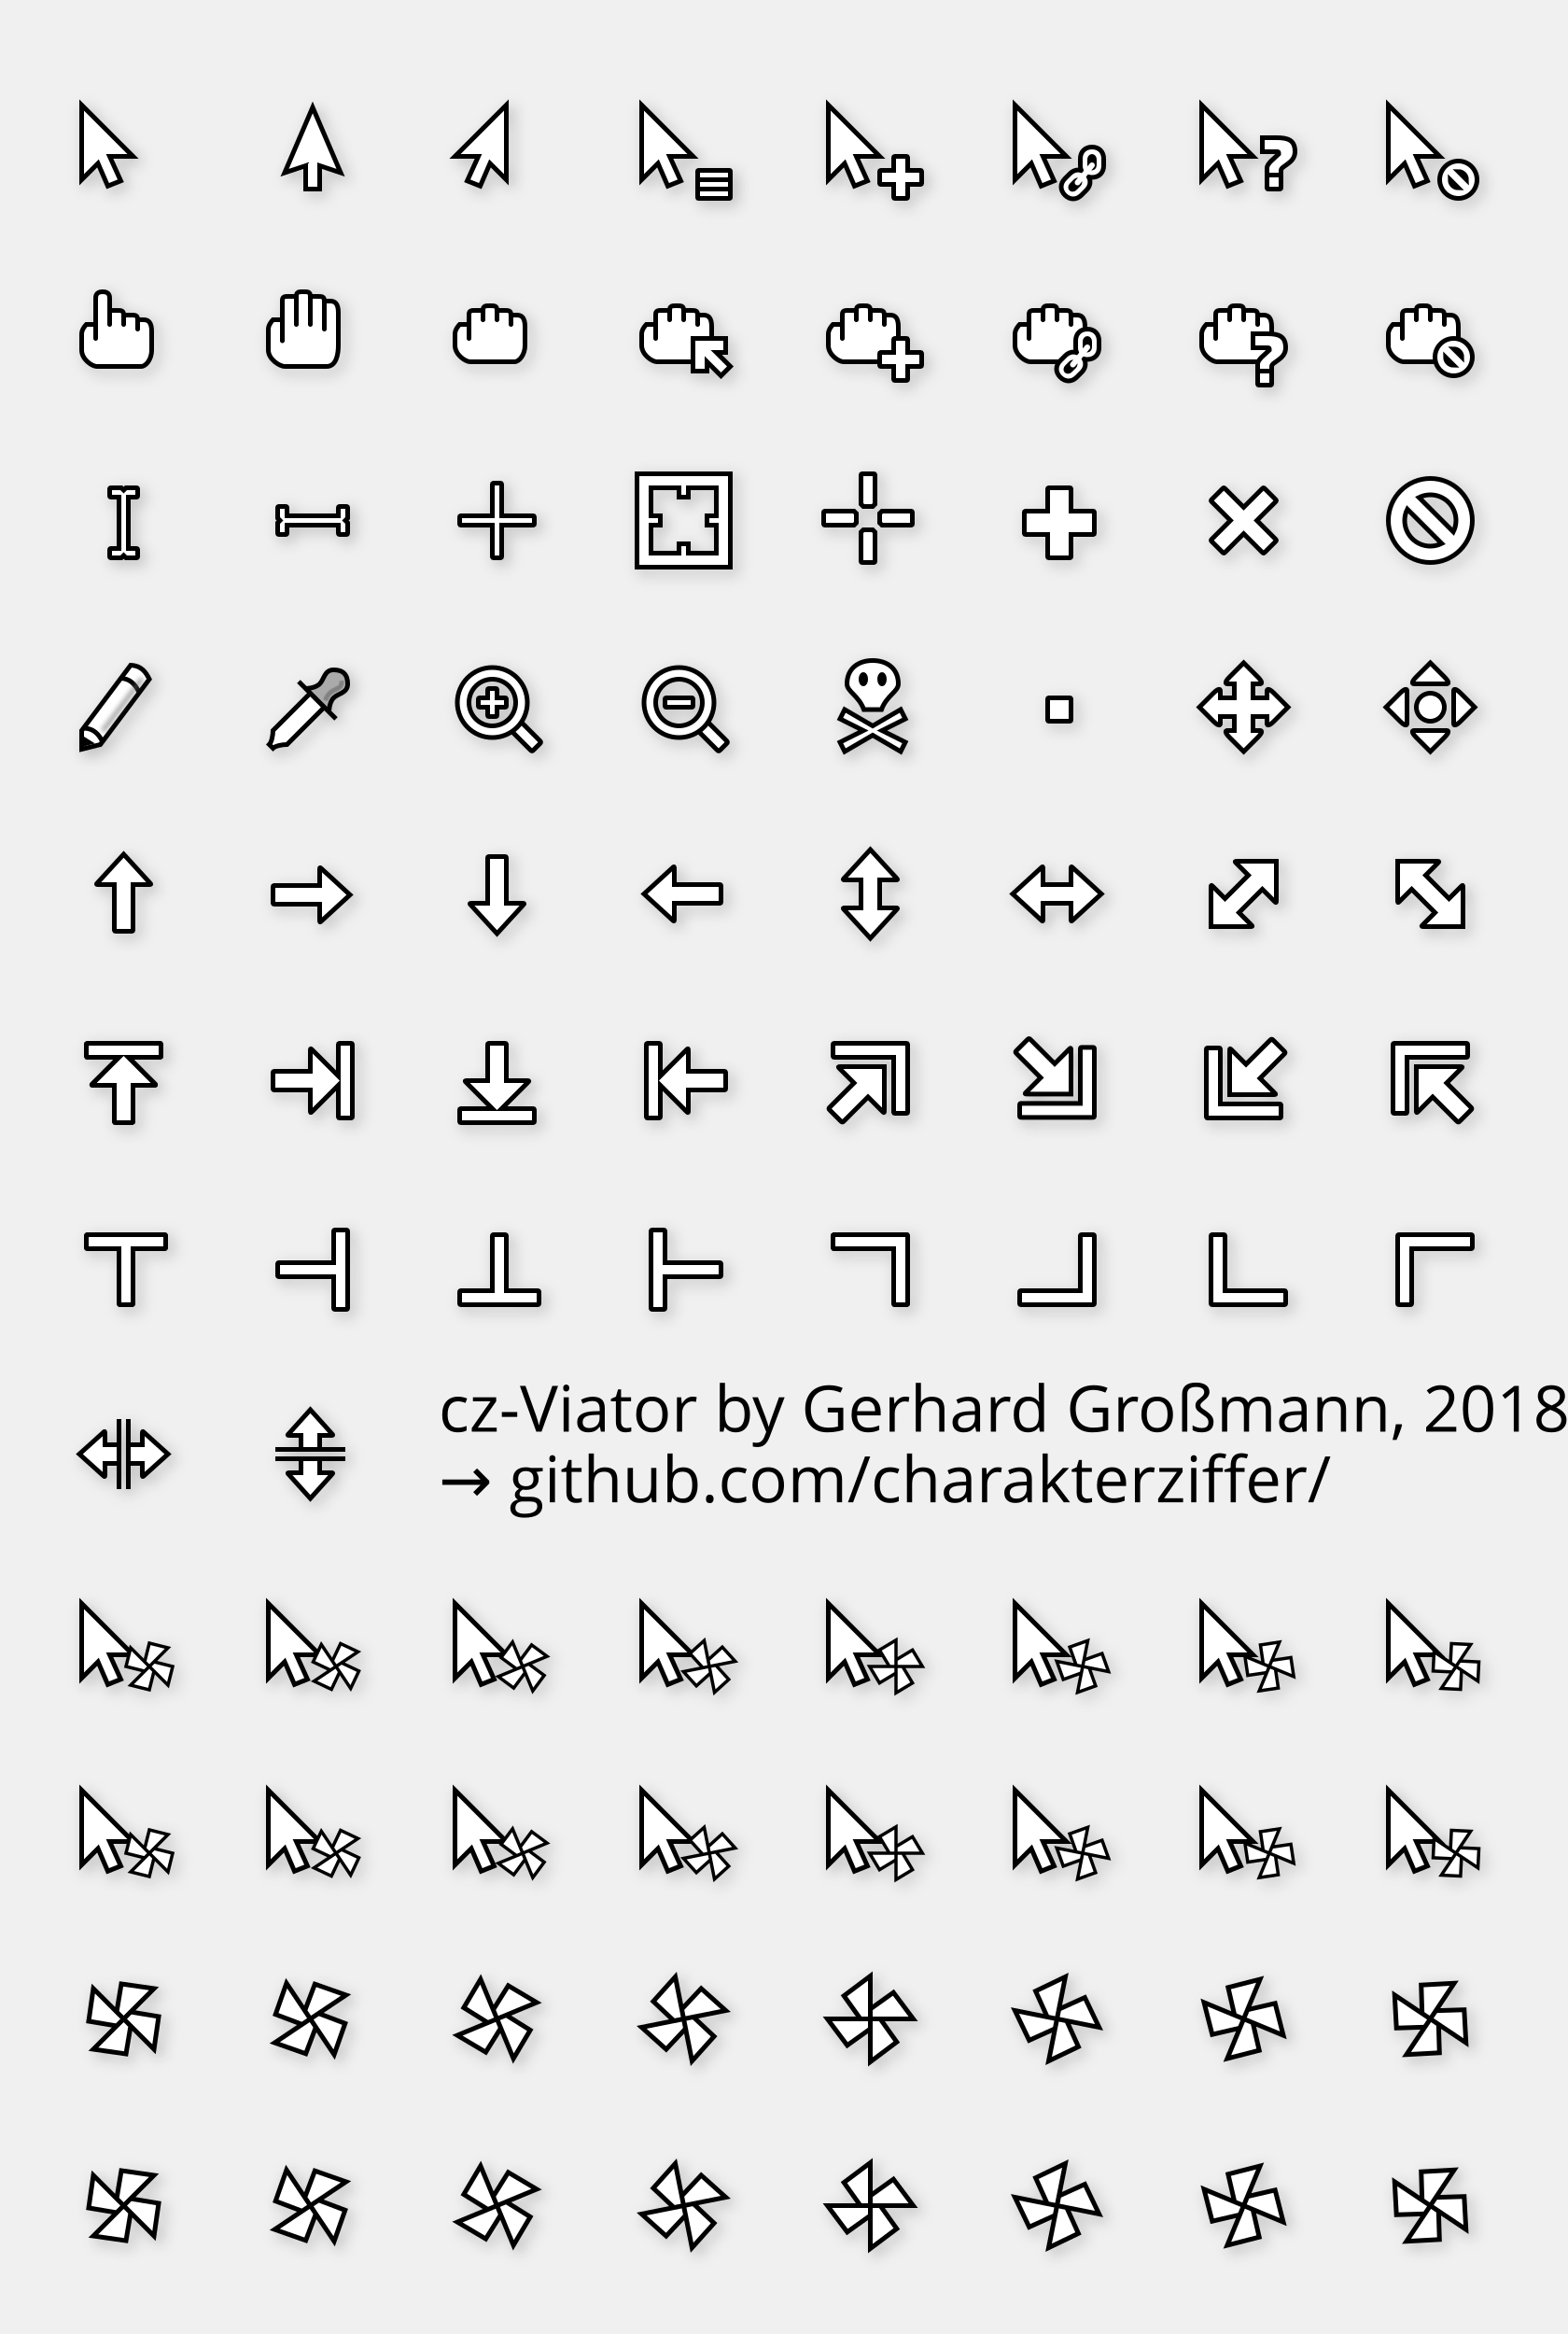
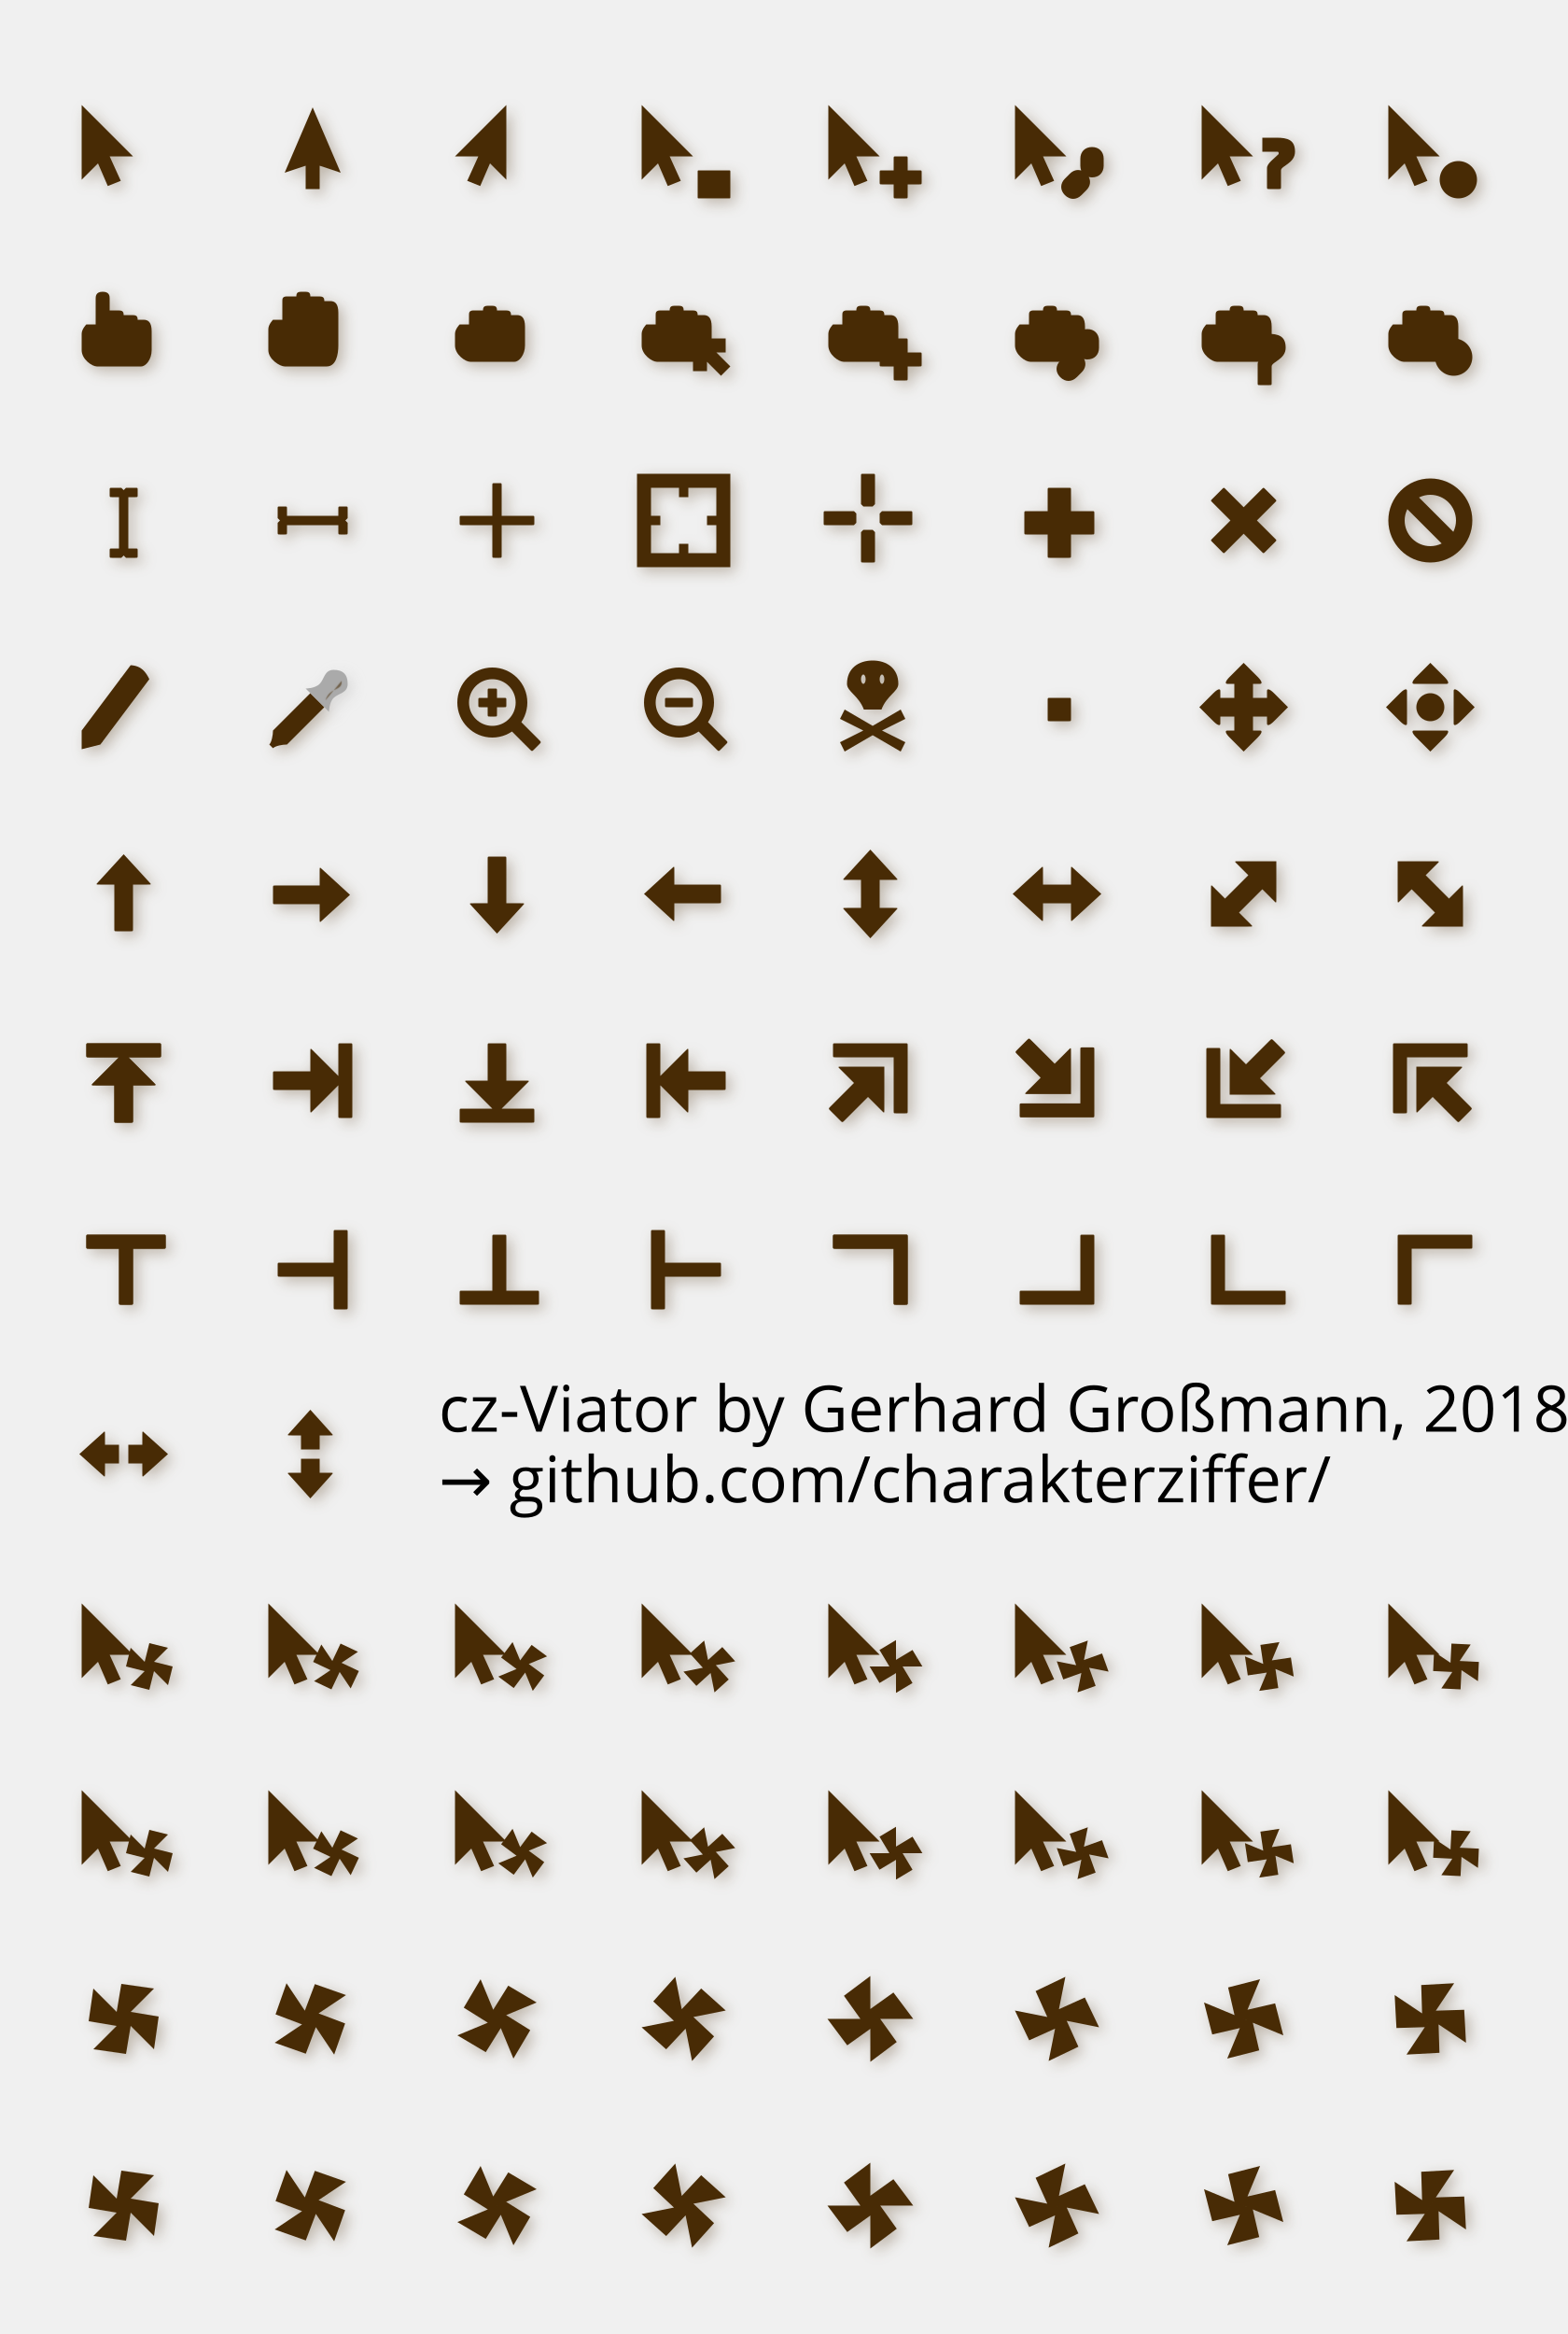
<svg xmlns="http://www.w3.org/2000/svg" xmlns:xlink="http://www.w3.org/1999/xlink" width="336" height="500" id="svg2" version="1.1">
  <defs id="defs4">
    <filter style="color-interpolation-filters:sRGB" id="shadow-blur" x="-0.012" width="1.024" y="-0.008" height="1.016">
      <feGaussianBlur stdDeviation="1.513" id="feGaussianBlur4499" />
    </filter>
    <filter style="color-interpolation-filters:sRGB" id="filter4484" x="-0.14" width="1.279" y="-0.105" height="1.21">
      <feGaussianBlur stdDeviation="0.495" id="feGaussianBlur4486" />
    </filter>
    <filter style="color-interpolation-filters:sRGB" id="filter4488" x="-0.132" width="1.264" y="-0.11" height="1.22">
      <feGaussianBlur stdDeviation="0.193" id="feGaussianBlur4490" />
    </filter>
  </defs>
  <g id="layer3" style="display:none;opacity:0.35;stroke:none" transform="translate(0,-80)">
    <rect style="fill:#cccc99" id="left_ptr" width="24" height="24" x="15" y="100" />
    <rect y="140" x="15" height="24" width="24" id="pointing_hand" style="fill:#99cccc" />
    <rect y="180" x="15" height="24" width="24" id="text" style="fill:#cccc99" />
    <rect y="220" x="15" height="24" width="24" id="pencil" style="fill:#99cccc" />
    <rect y="260" x="15" height="24" width="24" id="up-arrow" style="fill:#cccc99" />
    <rect y="300" x="15" height="24" width="24" id="n-resize" style="fill:#cccc99" />
    <rect y="340" x="15" height="24" width="24" id="top_tee" style="fill:#cccc99" />
    <rect y="380" x="15" height="24" width="24" id="col-resize" style="fill:#99cccc" />
    <rect y="420" x="15" height="24" width="24" id="progress-01" style="fill:#99cccc" />
    <rect y="460" x="15" height="24" width="24" id="progress-09" style="fill:#cc99cc" />
    <rect y="500" x="15" height="24" width="24" id="wait-01" style="fill:#cccc99" />
    <rect y="540" x="15" height="24" width="24" id="wait-09" style="fill:#cc99cc" />
    <rect y="100" x="55" height="24" width="24" id="center_ptr" style="fill:#cccc99" />
    <rect y="140" x="55" height="24" width="24" id="openhand" style="fill:#99cccc" />
    <rect y="180" x="55" height="24" width="24" id="vertical-text" style="fill:#cc99cc" />
    <rect y="220" x="55" height="24" width="24" id="color-picker" style="fill:#99cccc" />
    <rect y="260" x="55" height="24" width="24" id="right-arrow" style="fill:#cc99cc" />
    <rect y="300" x="55" height="24" width="24" id="e-resize" style="fill:#cc99cc" />
    <rect y="340" x="55" height="24" width="24" id="right_tee" style="fill:#cc99cc" />
    <rect y="380" x="55" height="24" width="24" id="row-resize" style="fill:#cc99cc" />
    <rect y="420" x="55" height="24" width="24" id="progress-02" style="fill:#cc99cc" />
    <rect y="460" x="55" height="24" width="24" id="progress-10" style="fill:#cc99cc" />
    <rect y="500" x="55" height="24" width="24" id="wait-02" style="fill:#cc99cc" />
    <rect y="540" x="55" height="24" width="24" id="wait-10" style="fill:#cc99cc" />
    <rect y="100" x="95" height="24" width="24" id="right_ptr" style="fill:#cccc99" />
    <rect y="140" x="95" height="24" width="24" id="closedhand" style="fill:#99cccc" />
    <rect y="180" x="95" height="24" width="24" id="crosshair" style="fill:#cccc99" />
    <rect y="220" x="95" height="24" width="24" id="zoom-in" style="fill:#cccc99" />
    <rect y="260" x="95" height="24" width="24" id="down-arrow" style="fill:#cc99cc" />
    <rect y="300" x="95" height="24" width="24" id="s-resize" style="fill:#cc99cc" />
    <rect y="340" x="95" height="24" width="24" id="bottom_tee" style="fill:#cc99cc" />
    <rect y="420" x="95" height="24" width="24" id="progress-03" style="fill:#cc99cc" />
    <rect y="460" x="95" height="24" width="24" id="progress-11" style="fill:#cc99cc" />
    <rect y="500" x="95" height="24" width="24" id="wait-03" style="fill:#cc99cc" />
    <rect y="540" x="95" height="24" width="24" id="wait-11" style="fill:#cc99cc" />
    <rect y="100" x="135" height="24" width="24" id="context-menu" style="fill:#cc99cc" />
    <rect y="140" x="135" height="24" width="24" id="dnd-move" style="fill:#cc99cc" />
    <rect y="180" x="135" height="24" width="24" id="dotbox" style="fill:#cccc99" />
    <rect y="220" x="135" height="24" width="24" id="zoom-out" style="fill:#cc99cc" />
    <rect y="260" x="135" height="24" width="24" id="left-arrow" style="fill:#cc99cc" />
    <rect y="300" x="135" height="24" width="24" id="w-resize" style="fill:#cc99cc" />
    <rect y="340" x="135" height="24" width="24" id="left_tee" style="fill:#cc99cc" />
    <rect y="420" x="135" height="24" width="24" id="progress-04" style="fill:#cc99cc" />
    <rect y="460" x="135" height="24" width="24" id="progress-12" style="fill:#cc99cc" />
    <rect y="500" x="135" height="24" width="24" id="wait-04" style="fill:#cc99cc" />
    <rect y="540" x="135" height="24" width="24" id="wait-12" style="fill:#cc99cc" />
    <rect y="100" x="175" height="24" width="24" id="copy" style="fill:#cc99cc" />
    <rect y="140" x="175" height="24" width="24" id="dnd-copy" style="fill:#cc99cc" />
    <rect y="180" x="175" height="24" width="24" id="cross" style="fill:#cccc99" />
    <rect y="220" x="175" height="24" width="24" id="pirate" style="fill:#cccc99" />
    <rect y="260" x="175" height="24" width="24" id="ns-resize" style="fill:#cccc99" />
    <rect y="300" x="175" height="24" width="24" id="ne-resize" style="fill:#cccc99" />
    <rect y="340" x="175" height="24" width="24" id="ur_angle" style="fill:#cccc99" />
    <rect y="420" x="175" height="24" width="24" id="progress-05" style="fill:#cc99cc" />
    <rect y="460" x="175" height="24" width="24" id="progress-13" style="fill:#cc99cc" />
    <rect y="500" x="175" height="24" width="24" id="wait-05" style="fill:#cc99cc" />
    <rect y="540" x="175" height="24" width="24" id="wait-13" style="fill:#cc99cc" />
    <rect y="100" x="215" height="24" width="24" id="link" style="fill:#99cccc" />
    <rect y="140" x="215" height="24" width="24" id="dnd-link" style="fill:#cc99cc" />
    <rect y="180" x="215" height="24" width="24" id="cell" style="fill:#cccc99" />
    <rect y="220" x="215" height="24" width="24" id="dot" style="fill:#cccc99" />
    <rect y="260" x="215" height="24" width="24" id="ew-resize" style="fill:#cc99cc" />
    <rect y="300" x="215" height="24" width="24" id="se-resize" style="fill:#cc99cc" />
    <rect y="340" x="215" height="24" width="24" id="lr_angle" style="fill:#cc99cc" />
    <rect y="420" x="215" height="24" width="24" id="progress-06" style="fill:#cc99cc" />
    <rect y="460" x="215" height="24" width="24" id="progress-14" style="fill:#cc99cc" />
    <rect y="500" x="215" height="24" width="24" id="wait-06" style="fill:#cc99cc" />
    <rect y="540" x="215" height="24" width="24" id="wait-14" style="fill:#cc99cc" />
    <rect y="100" x="255" height="24" width="24" id="help" style="fill:#cc99cc" />
    <rect y="140" x="255" height="24" width="24" id="dnd-ask" style="fill:#cc99cc" />
    <rect y="180" x="255" height="24" width="24" id="x-cursor" style="fill:#cccc99" />
    <rect y="220" x="255" height="24" width="24" id="move" style="fill:#cccc99" />
    <rect y="260" x="255" height="24" width="24" id="nesw-resize" style="fill:#cccc99" />
    <rect y="300" x="255" height="24" width="24" id="sw-resize" style="fill:#cc99cc" />
    <rect y="340" x="255" height="24" width="24" id="ll_angle" style="fill:#cc99cc" />
    <rect y="420" x="255" height="24" width="24" id="progress-07" style="fill:#cc99cc" />
    <rect y="460" x="255" height="24" width="24" id="progress-15" style="fill:#cc99cc" />
    <rect y="500" x="255" height="24" width="24" id="wait-07" style="fill:#cc99cc" />
    <rect y="540" x="255" height="24" width="24" id="wait-15" style="fill:#cc99cc" />
    <rect y="100" x="295" height="24" width="24" id="circle" style="fill:#cc99cc" />
    <rect y="140" x="295" height="24" width="24" id="dnd-no-drop" style="fill:#cc99cc" />
    <rect y="180" x="295" height="24" width="24" id="not-allowed" style="fill:#cccc99" />
    <rect y="220" x="295" height="24" width="24" id="all-scroll" style="fill:#cccc99" />
    <rect y="260" x="295" height="24" width="24" id="nwse-resize" style="fill:#cc99cc" />
    <rect y="300" x="295" height="24" width="24" id="nw-resize" style="fill:#cc99cc" />
    <rect y="340" x="295" height="24" width="24" id="ul_angle" style="fill:#cc99cc" />
    <rect y="420" x="295" height="24" width="24" id="progress-08" style="fill:#cc99cc" />
    <rect y="460" x="295" height="24" width="24" id="progress-16" style="fill:#cc99cc" />
    <rect y="500" x="295" height="24" width="24" id="wait-08" style="fill:#cc99cc" />
    <rect y="540" x="295" height="24" width="24" id="wait-16" style="fill:#cc99cc" />
  </g>
  <g id="layer2" style="opacity:0.3" transform="translate(0,-80)">
    <use transform="translate(1,-59)" style="filter:url(#shadow-blur)" x="0" y="0" xlink:href="#g4717" id="use4724" width="100%" height="100%" />
  </g>
  <g id="layer1" transform="translate(0,-140)" style="display:inline">
-     <g id="g4717" style="fill:#ffffff;fill-opacity:1;stroke:#000000;stroke-opacity:1">
+     <g id="g4717" style="fill:#482b05;;fill-opacity:1;stroke:#817448;stroke-opacity:0">
      <path id="path4472" transform="translate(0,60)" d="m 306.5,182.5 a 9,9 0 0 0 -9,9 9,9 0 0 0 9,9 9,9 0 0 0 9,-9 9,9 0 0 0 -9,-9 z m 0,3.5 a 5.5,5.5 0 0 1 5.5,5.5 5.5,5.5 0 0 1 -0.572,2.428 l -7.359,-7.359 A 5.5,5.5 0 0 1 306.5,186 Z m -4.928,3.072 7.359,7.359 A 5.5,5.5 0 0 1 306.5,197 a 5.5,5.5 0 0 1 -5.5,-5.5 5.5,5.5 0 0 1 0.572,-2.428 z" />
      <use y="0" x="0" transform="translate(40,0)" height="100%" width="100%" id="use5721" xlink:href="#g5531-6" />
      <use y="0" x="0" height="100%" width="100%" id="use5723" transform="translate(80,0)" xlink:href="#g5531-6" />
      <use y="0" x="0" height="100%" width="100%" id="use5725" transform="translate(120,0)" xlink:href="#g5531-6" />
      <use y="0" x="0" height="100%" width="100%" id="use5727" transform="translate(160,0)" xlink:href="#g5531-6" />
      <use y="0" x="0" height="100%" width="100%" id="use5729" transform="translate(200,0)" xlink:href="#g5531-6" />
      <path id="path6399" d="m 24,244.5 2,0 0.5,0.5 0.5,-0.5 2,0 c 0.507,-0.011 0.5,0 0.5,0.5 l 0,1 c 0,0.5 0,0.5 -0.5,0.5 l -1.5,0 0,11 1.5,0 c 0.5,0 0.5,0 0.5,0.5 l 0,1 c 0,0.5 0,0.5 -0.5,0.5 l -2,0 -0.5,-0.5 -0.5,0.5 -2,0 c -0.5,0 -0.5,0 -0.5,-0.5 l 0,-1 c 0,-0.5 0,-0.5 0.5,-0.5 l 1.5,0 0,-11 -1.5,0 c -0.5,0 -0.5,0 -0.5,-0.5 l 0,-1 c 0,-0.5 0,-0.5 0.5,-0.5 z" />
      <path id="path6418" d="m 105.5,250.5 -6.5,0 c -0.5,0 -0.5,0 -0.5,0.5 l 0,1 c 0,0.5 0,0.5 0.5,0.5 l 6.5,0 0,6.5 c 0,0.5 0,0.5 0.5,0.5 l 1,0 c 0.5,0 0.5,0 0.5,-0.5 l 0,-6.5 6.5,0 c 0.5,0 0.5,0 0.5,-0.5 l 0,-1 c 0,-0.5 0,-0.5 -0.5,-0.5 l -6.5,0 0,-6.5 c 0,-0.5 0,-0.5 -0.5,-0.5 l -1,0 c -0.5,0 -0.5,0 -0.5,0.5 z" />
      <path id="path6459" d="m 136.5,241.5 0,20 20,0 0,-20 z m 3,3 6,0 0,2 2,0 0,-2 6,0 0,6 -2,0 0,2 2,0 0,6 -6,0 0,-2 -2,0 0,2 -6,0 0,-6 2,0 0,-2 -2,0 z" />
      <path id="path6511" d="m 185,241.5 c -0.5,0 -0.5,0 -0.5,0.5 l 0,6 0.5,0.5 2,0 0.5,-0.5 0,-6 c 0,-0.5 0,-0.5 -0.5,-0.5 z m -8,8 c -0.5,0 -0.5,0 -0.5,0.5 l 0,2 c 0,0.5 0,0.5 0.5,0.5 l 6,0 0.5,-0.5 0,-2 -0.5,-0.5 z m 12,0 -0.5,0.5 0,2 0.5,0.5 6,0 c 0.5,0 0.5,0 0.5,-0.5 l 0,-2 c 0,-0.5 0,-0.5 -0.5,-0.5 z m -4,4 -0.5,0.5 0,6 c 0,0.5 0,0.5 0.5,0.5 l 2,0 c 0.5,0 0.5,0 0.5,-0.5 l 0,-6 -0.5,-0.5 z" />
-       <path style="fill:#ffffff;fill-opacity:1;stroke:#000000;stroke-width:1px;stroke-opacity:1" id="path6418-1" d="m 224.5,249.5 -4.5,0 c -0.5,0 -0.5,0 -0.5,0.5 l 0,4 c 0,0.5 0,0.5 0.5,0.5 l 4.5,0 0,4.5 c 0,0.5 0,0.5 0.5,0.5 l 4,0 c 0.5,0 0.5,0 0.5,-0.5 l 0,-4.5 4.5,0 c 0.5,0 0.5,0 0.5,-0.5 l 0,-4 c 0,-0.5 0,-0.5 -0.5,-0.5 l -4.5,0 0,-4.5 c 0,-0.5 0,-0.5 -0.5,-0.5 l -4,0 c -0.5,0 -0.5,0 -0.5,0.5 z" />
+       <path style="fill:#482b05;;fill-opacity:1;stroke:#817448;stroke-width:1px;stroke-opacity:0" id="path6418-1" d="m 224.5,249.5 -4.5,0 c -0.5,0 -0.5,0 -0.5,0.5 l 0,4 c 0,0.5 0,0.5 0.5,0.5 l 4.5,0 0,4.5 c 0,0.5 0,0.5 0.5,0.5 l 4,0 c 0.5,0 0.5,0 0.5,-0.5 l 0,-4.5 4.5,0 c 0.5,0 0.5,0 0.5,-0.5 l 0,-4 c 0,-0.5 0,-0.5 -0.5,-0.5 l -4.5,0 0,-4.5 c 0,-0.5 0,-0.5 -0.5,-0.5 l -4,0 c -0.5,0 -0.5,0 -0.5,0.5 z" />
      <path id="path6418-1-9" d="m 263.665,251.5 -3.899,3.899 c -0.354,0.354 -0.354,0.354 0,0.709 l 2.127,2.126 c 0.354,0.354 0.354,0.354 0.709,0 l 3.899,-3.898 3.899,3.899 c 0.354,0.354 0.354,0.354 0.709,0 l 2.127,-2.127 c 0.354,-0.354 0.354,-0.354 0,-0.709 l -3.899,-3.899 3.898,-3.899 c 0.354,-0.354 0.354,-0.354 0,-0.709 l -2.126,-2.127 c -0.354,-0.354 -0.354,-0.354 -0.709,0 l -3.899,3.899 -3.899,-3.899 c -0.354,-0.354 -0.354,-0.354 -0.709,0 l -2.127,2.127 c -0.354,0.354 -0.354,0.354 0,0.709 z" />
      <path id="path6769" d="m 25.5,407.5 -6.5,0 c -0.5,0 -0.5,0 -0.5,-0.5 l 0,-2 c 0,-0.5 0,-0.5 0.5,-0.5 l 16,0 c 0.5,0 0.5,0 0.5,0.5 l 0,2 c 0,0.5 0,0.5 -0.5,0.5 l -6.5,0 0,11.5 c 0,0.5 0,0.5 -0.5,0.5 l -2,0 c -0.5,0 -0.5,0 -0.5,-0.5 z" />
      <path id="path6915" d="m 19,363.5 c -0.5,0 -0.5,0 -0.5,0.5 l 0,2 c 0,0.5 0,0.5 0.5,0.5 l 6.5,0 -5.5,5.5 c -0.5,0.5 -0.5,0.5 0.5,0.5 l 4,0 0,7.5 c 0,0.5 0,0.5 0.5,0.5 l 3,0 c 0.5,0 0.5,0 0.5,-0.5 l 0,-7.5 4,2e-4 c 1,2e-4 1,2e-4 0.5,-0.5 l -5.5,-5.5 6.5,0 c 0.5,0 0.5,0 0.5,-0.5 l 0,-2 c 0,-0.5 0,-0.5 -0.5,-0.5 z" />
      <path id="path6915-7" d="m 179,363.5 c -0.5,0 -0.5,0 -0.5,0.5 l 0,2 c 0,0.5 0,0.5 0.5,0.5 l 12.5,0 0,11.5 c 0,0.5 0,0.5 0.5,0.5 l 2,0 c 0.5,0 0.5,0 0.5,-0.5 l 0,-14 c 0,-0.5 0,-0.5 -0.5,-0.5 l -15,0 z m 1.5,5 c -1,0 -1,0 -0.5,0.5 l 3,3 -5,5 c -0.5,0.5 -0.5,0.5 0,1 l 2,2 c 0.5,0.5 0.5,0.5 1,0 l 5,-5 3,3 c 0.5,0.5 0.5,0.5 0.5,-0.5 l 0,-9 -9,0 z" />
      <path id="path6915-7-2-2-7" d="m 265.5,324.5 c -1,0 -1,0 -0.5,0.5 l 2.5,2.5 -5,5 -2.5,-2.5 c -0.5,-0.5 -0.5,-0.5 -0.5,0.5 l 0,8 8,0 c 1,0 1,0 0.5,-0.5 l -2.5,-2.5 5,-5 2.5,2.5 c 0.5,0.5 0.5,0.5 0.5,-0.5 l 0,-8 z" />
      <path id="path6915-2" d="m 192,335 c 0.458,-0.5 0.5,-0.5 -0.5,-0.5 l -3,-4e-4 0,-6 3,4e-4 c 1,5e-4 0.958,5e-4 0.5,-0.5 l -5.5,-6 -5.5,6 c -0.459,0.5 -0.5,0.5 0.5,0.5 l 3,-4e-4 0,6 -3,4e-4 c -1,5e-4 -0.958,5e-4 -0.5,0.5 l 5.5,6 z" />
      <path id="path6915-2-7" d="m 28,339.5 c 0.5,0 0.5,0 0.5,-0.5 l -2e-4,-9.5 3,5e-4 c 1,5e-4 0.958,5e-4 0.5,-0.5 l -5.5,-6 -5.5,6 c -0.459,0.5 -0.5,0.5 0.5,0.5 l 3,-5e-4 3e-4,9.5 c 2e-4,0.5 2e-4,0.5 0.5,0.5 z" />
      <g id="g4801">
        <path d="m 22,447 -5,4.5 5,4.5 c 0.503,0.453 0.497,0.5 0.498,-0.5 l 0,-2 3,0 0,-4 -3,0 0,-2 C 22.5,446.5 22.5,446.5 22,447 Z m 8.498,0.5 0,2 -3,0 0,4 3,0 0,2 c -6e-4,1 0,0.954 0.5,0.5 L 36,451.5 31,447 c -0.5,-0.5 -0.5,-0.5 -0.501,0.5 z" id="path7305" />
-         <path d="m 27.5,444 0,15 m -2,0 0,-15" id="path7274" style="fill-opacity:1;stroke:#010101;stroke-opacity:1" />
+         <path d="m 27.5,444 0,15 m -2,0 0,-15" id="path7274" style="fill-opacity:1;stroke:#010101;stroke-opacity:0" />
      </g>
      <path id="path7301-8-3" d="m 271.5,293.5 0,1.5 c 0,0.5 0.5,0.5 1.5,-0.5 l 3,-3 -3,-3 c -1,-1 -1.5,-1 -1.5,-0.5 l 0,1.5 -3,0 0,-3 1.5,0 c 0.5,0 0.5,-0.5 -0.5,-1.5 l -3,-3 -3,3 c -1,1 -1,1.5 -0.5,1.5 l 1.5,0 0,3 -3,0 0,-1.5 c 0,-0.5 -0.5,-0.5 -1.5,0.5 l -3,3 3,3 c 1,1 1.5,1 1.5,0.5 l 0,-1.5 3,0 0,3 -1.5,0 c -0.5,0 -0.5,0.5 0.5,1.5 l 3,3 3,-3 c 1,-1 1,-1.5 0.5,-1.5 l -1.5,0 0,-3 z" />
      <path id="path6418-1-6" d="m 225,289.5 c -0.5,0 -0.5,0 -0.5,0.5 l 0,4 c 0,0.5 0,0.5 0.5,0.5 l 4,0 c 0.5,0 0.5,0 0.5,-0.5 l 0,-4 c 0,-0.5 0,-0.5 -0.5,-0.5 z" />
      <path id="path7301-8-3-7" transform="translate(0,60)" d="m 306.5,222 -3,3 c -1,1 -1,1.5 -0.5,1.5 l 7,0 c 0.5,1e-4 0.5,-0.5 -0.5,-1.5 l -3,-3 z m -5.211,5.674 C 301.055,227.64 300.625,227.875 300,228.5 l -3,3 3,3 c 1,1 1.5,1 1.5,0.5 l 0,-7 c 0,-0.188 -0.07,-0.306 -0.211,-0.326 z m 10.422,0 C 311.57,227.694 311.5,227.812 311.5,228 l 0,7 c -10e-5,0.5 0.5,0.5 1.5,-0.5 l 3,-3 -3,-3 c -0.625,-0.625 -1.055,-0.86 -1.289,-0.826 z M 303,236.5 c -0.5,-1e-4 -0.5,0.5 0.5,1.5 l 3,3 3,-3 c 0.625,-0.625 0.86,-1.055 0.826,-1.289 C 310.306,236.57 310.188,236.5 310,236.5 l -7,0 z" />
      <g transform="translate(0.5,0.5)" id="g4985">
        <path d="m 110.5,293.5 4.5,4.5 c 0.5,0.5 0.5,0.5 0,1 l -1,1 c -0.5,0.5 -0.5,0.5 -1,0 l -4.5,-4.5 z" id="path4415" />
        <path d="m 105,282.5 c -4.142,0 -7.5,3.358 -7.5,7.5 0,4.142 3.358,7.5 7.5,7.5 4.142,0 7.5,-3.358 7.5,-7.5 0,-4.142 -3.358,-7.5 -7.5,-7.5 z m 0,2.5 c 2.761,0 5,2.239 5,5 0,2.761 -2.239,5 -5,5 -2.761,0 -5,-2.239 -5,-5 0,-2.761 2.239,-5 5,-5 z" id="path6418-3" />
      </g>
      <path id="path4439-9" d="m 28,282.5 c 2.344,0.134 3.255,1.496 4,3 l -10.5,14 -4,1 0,-4 z" />
      <path id="path4441-3" d="m 18,296 c 1.963,0.024 3.189,1.219 4,3" />
      <path id="path4441-3-2" d="m 25.784,285.298 c 1.963,0.024 3.189,1.219 4,3" />
      <path id="path4643" d="m 57.707,299.492 c 0.5,-0.5 0.793,-2 0.793,-3 l 8,-8 3,3 -8,8 c -1,0 -2.492,0.293 -3,0.793 z" />
-       <path style="fill:#aaaaaa;stroke:#010101;stroke-opacity:1" id="path4645" d="m 64,286 8,8 -1.5,-1.5 c 0,0 0,-2 1,-3 1,-1 3,-1 3,-3 0,-2 -1,-3 -3,-3 -2,0 -2,2 -3,3 -1,1 -3,1 -3,1 z" />
+       <path style="fill:#aaaaaa;stroke:#010101;stroke-opacity:0" id="path4645" d="m 64,286 8,8 -1.5,-1.5 c 0,0 0,-2 1,-3 1,-1 3,-1 3,-3 0,-2 -1,-3 -3,-3 -2,0 -2,2 -3,3 -1,1 -3,1 -3,1 z" />
      <path style="opacity:0.6;stroke:#666666;filter:url(#filter4488)" transform="matrix(0,-1,-1,0,358.3852,358.5032)" id="path4648" d="m 68.46,288.665 c 3,-1 1.875,-3.665 4.205,-3.498" />
      <path d="m 187,141.5 c -3.038,0 -5.5,1.686 -5.5,5 0,1.657 2.5,2.5 3.611,5.5 l 3.777,0 c 1.111,-3 3.611,-3.843 3.611,-5.5 0,-3.314 -2.462,-5 -5.5,-5 z m -2,3 a 0.5,1 0 0 1 0.5,1 0.5,1 0 0 1 -0.5,1 0.5,1 0 0 1 -0.5,-1 0.5,1 0 0 1 0.5,-1 z m 4,0 a 0.5,1 0 0 1 0.5,1 0.5,1 0 0 1 -0.5,1 0.5,1 0 0 1 -0.5,-1 0.5,1 0 0 1 0.5,-1 z m -8,7.5 -1,2 5,2.5 -5,2.5 1,2 6,-3.5 6,3.5 1,-2 -5,-2.5 5,-2.5 -1,-2 -6,3.5 -6,-3.5 z" transform="translate(0,140)" id="path5039" />
      <path id="path5079" d="m 25.88,178.741 -2.38,-5.241 5,0 -11,-11 0,16 3.5,-3.5 2.097,4.849 z" />
      <use y="0" x="0" height="100%" width="100%" transform="matrix(-1,0,0,1,126,0)" id="use5119" xlink:href="#path5079" />
      <path id="path5079-5" d="m 68.5,180.5 0,-5 4.5,1.5 -6,-14 -6,14 4.5,-1.5 0,5 z" />
      <path id="path4359" d="m 192,173.5 c -0.5,2e-4 -0.5,2e-4 -0.5,0.5 l 0,2.5 -2.5,0 c -0.5,4e-4 -0.5,4e-4 -0.5,0.5 l 0,2 c -2e-4,0.5 -2e-4,0.5 0.5,0.5 l 2.5,0 0,2.5 c 0,0.5 0,0.5 0.5,0.5 l 2,0 c 0.5,0 0.5,0 0.5,-0.5 l 0,-2.5 2.5,0 c 0.5,0 0.5,0 0.5,-0.5 l 0,-2 c 0,-0.5 0,-0.5 -0.5,-0.5 l -2.5,0 0,-2.5 c -2e-4,-0.5 -2e-4,-0.5 -0.5,-0.5 l -2,0 z" />
      <g id="g5610">
        <path d="m 270.5,169.5 0,3 3,0 c 0.5,0 0.5,0 0.5,0.5 -1,1 -2.5,2 -2.5,3 l -10e-5,4 c 0,0.5 0,0.5 0.5,0.5 l 2,0 c 0.5,0 0.5,0 0.5,-0.5 l 0,-3.5 c 0,-1 3,-1.5 3,-4 0,-2.5 -1.5,-3 -4,-3 z" id="path6418-1-6-7" />
        <path d="m 271.5,177.5 3,0" id="path4395" />
      </g>
      <g id="g5604" transform="translate(-0.999775,0)">
        <path d="m 235,171.5 c -1.5,0 -2.5,1 -2.5,2.5 l 0,1.5 c 0,0.376 0.064,0.72 0.182,1.025 -0.824,-0.257 -1.704,-0.036 -2.424,0.684 l -1.06,1.06 c -1.061,1.061 -1.061,2.474 0,3.535 1.061,1.061 2.474,1.061 3.535,0 l 1.061,-1.061 c 0.84,-0.84 1,-1.901 0.514,-2.834 0.218,0.052 0.446,0.09 0.693,0.09 1.5,0 2.5,-1 2.5,-2.5 l 0,-1.5 c 0,-1.5 -1,-2.5 -2.5,-2.5 z" id="path4505" />
        <path d="m 235,176 c -0.25,0 -0.5,-0.286 -0.5,-0.643 l 0,-1.214 c 0,-0.357 0.25,-0.643 0.5,-0.643 0.25,0 0.5,0.286 0.5,0.643 l 0,1.214 C 235.5,175.714 235.25,176 235,176 Z" id="path4508" />
        <path d="m 230.616,179.645 0.858,-0.858 c 0.252,-0.253 0.637,-0.279 0.808,-0.101 0.177,0.177 0.15,0.562 -0.101,0.808 l -0.858,0.858 c -0.253,0.253 -0.637,0.279 -0.811,0.102 -0.174,-0.177 -0.147,-0.562 0.104,-0.809 z" id="path4508-6" />
        <path style="stroke:#ffffff;stroke-width:1.2;stroke-linecap:round" d="m 235,175.4 -3.1,3.7" id="path4393" />
      </g>
      <g id="g5614" transform="matrix(0,-1,1,0,134,491)">
        <path d="m 312.5,174.5 c -2.209,0 -4,1.791 -4,4 0,2.209 1.791,4 4,4 2.209,0 4,-1.791 4,-4 0,-2.209 -1.791,-4 -4,-4 z" id="path4556-6" />
        <path d="m 312.5,36.75 a 1.75,1.75 0 0 0 -1.75,1.75 l 1.75,-1.75 z m 1.75,1.75 -1.75,1.75 a 1.75,1.75 0 0 0 1.75,-1.75 z" transform="translate(0,140)" id="path4564-2" />
      </g>
      <path id="path4359-9" d="m 149.889,176.5 c -0.389,0 -0.389,0 -0.389,0.333 l 0,5.333 c 0,0.333 0,0.333 0.389,0.333 l 6.222,0 c 0.389,0 0.389,0 0.389,-0.333 l 0,-5.333 c -1e-4,-0.333 -1e-4,-0.333 -0.389,-0.333 z" />
      <path id="path4625" d="m 149.889,178.5 6.222,0" />
      <path id="path4627" d="m 149.889,180.5 6.222,0" />
      <path id="path5470" d="m 148.5,212.5 0,7 3,0 0,-2 3,3 2,-2 -3,-3 2,0 0,-3 z" />
      <path id="path4727-9-3" d="m 17.5,215 c 0,2 2.25,3.5 3.25,3.5 l 9.5,0 c 1,0 2.25,-1.5 2.25,-3.5 l 0,-4 c 0,-2 -0.75,-2.5 -1.75,-2.5 l -1.25,0 c 0,-1 -0.5,-1 -1.5,-1 l -1.5,0 c 0,-1 -0.5,-1 -1.5,-1 l -1.5,0 0,-2.5 c 0,-0.5 0,-1.5 -1.5,-1.5 -1.5,0 -1.5,1.029 -1.5,1.5 l 0,5.5 -2,0 c 0,0 -1,1 -1,2 z" />
      <path id="path4729-2-1" d="m 23.5,206.5 0,3" style="stroke-linecap:round" />
      <path id="path4731-2-9" d="m 26.5,207.5 0,2" style="stroke-linecap:round" />
      <path id="path4733-8-4" d="m 29.5,208.5 0,2" style="stroke-linecap:round" />
      <path id="path4729-5-9-7" d="m 20.5,209.5 0,3" style="stroke-linecap:round" />
      <g id="g5531" transform="translate(0,1)">
        <path d="m 57.5,214 c 0,2 2.5,3.5 3.5,3.5 l 9,0 c 2,0 2.5,-2.5 2.5,-4.5 l 0,-7 c 0,-2 -0.75,-2.5 -1.75,-2.5 l -1.25,0 c 0,-1 -0.5,-1 -1.5,-1 l -1.5,0 c 0,-1 -0.5,-1 -1.5,-1 -1,0 -1.5,0 -1.5,1 l -2,0 c -1,0 -1,0.529 -1,1 l 0,4 -2,0 c 0,0 -1,1 -1,2 z" id="path4727-9-8" />
        <path d="m 63.5,202.5 0,6" id="path4729-2-4" style="stroke-linecap:round" />
        <path d="m 66.5,202.5 0,6" id="path4731-2-5" style="stroke-linecap:round" />
        <path d="m 69.5,203.5 0,6" id="path4733-8-0" style="stroke-linecap:round" />
        <path d="m 60.5,207.5 0,4.5" id="path4729-5-9-3" style="stroke-linecap:round" />
      </g>
      <use y="0" x="0" height="100%" width="100%" transform="translate(-1,38)" id="use5619" xlink:href="#g5614" />
      <use y="0" x="0" height="100%" width="100%" transform="translate(-2,42)" id="use5621" xlink:href="#g5610" />
      <use y="0" x="0" height="100%" width="100%" transform="translate(-1.000225,39)" id="use5623" xlink:href="#g5604" />
      <use y="0" x="0" height="100%" width="100%" transform="translate(0,39)" id="use5625" xlink:href="#path4359" />
      <use y="0" x="0" height="100%" width="100%" transform="translate(120,0)" id="use5649" xlink:href="#path5079" />
      <use y="0" x="0" height="100%" width="100%" id="use5651" transform="translate(160,0)" xlink:href="#path5079" />
      <use y="0" x="0" height="100%" width="100%" id="use5653" transform="translate(200,0)" xlink:href="#path5079" />
      <use y="0" x="0" height="100%" width="100%" id="use5655" transform="translate(240,0)" xlink:href="#path5079" />
      <use y="0" x="0" height="100%" width="100%" id="use5657" transform="translate(280,0)" xlink:href="#path5079" />
      <g transform="translate(40,0)" id="g5531-6">
        <path d="m 57.5,214 c 0,2 2.25,3.5 3.25,3.5 l 9.5,0 c 1,0 2.25,-1.5 2.25,-3.5 l 0,-4 c 0,-2 -0.75,-2.5 -1.75,-2.5 l -1.25,0 c 0,-1 -0.5,-1 -1.5,-1 l -1.5,0 c 0,-1 -0.5,-1 -1.5,-1 -1,0 -1.5,0 -1.5,1 l -2,0 c -1,0 -1,0.529 -1,1 l 0,2 -2,0 c 0,0 -1,1 -1,2 z" id="path4727-9-8-1" />
        <path d="m 63.5,206.5 0,2" id="path4729-2-4-0" style="stroke-linecap:round" />
        <path d="m 66.5,206.5 0,2" id="path4731-2-5-6" style="stroke-linecap:round" />
        <path d="m 69.5,207.5 0,2" id="path4733-8-0-3" style="stroke-linecap:round" />
        <path d="m 60.5,209.5 0,3" id="path4729-5-9-3-2" style="stroke-linecap:round" />
      </g>
      <use y="0" x="0" transform="matrix(0,-1,1,0,-185,278)" height="100%" width="100%" id="use4714" xlink:href="#path6399" />
      <use y="0" x="0" height="100%" width="100%" transform="matrix(0,1,-1,0,398,305.1984)" id="use4716" xlink:href="#path6915-2-7" />
      <use y="0" x="0" height="100%" width="100%" transform="matrix(-1,0,0,-1,133,663)" id="use4716-3" xlink:href="#path6915-2-7" />
      <use y="0" x="0" height="100%" width="100%" transform="matrix(0,-1,1,0,-185,358)" id="use4716-6" xlink:href="#path6915-2-7" />
      <use y="0" x="0" height="100%" width="100%" id="use4743" xlink:href="#path6915" />
      <use y="0" x="0" height="100%" width="100%" id="use4745" xlink:href="#path6769" />
      <use y="0" x="0" transform="matrix(0,1,-1,0,439,345)" height="100%" width="100%" id="use4743-7" xlink:href="#path6915" />
      <use y="0" x="0" transform="matrix(0,1,-1,0,479,385)" height="100%" width="100%" id="use4745-5" xlink:href="#path6769" />
      <use y="0" x="0" transform="matrix(-1,0,0,-1,133,744)" height="100%" width="100%" id="use4743-7-3" xlink:href="#path6915" />
      <use y="0" x="0" transform="matrix(-1,0,0,-1,134,824)" height="100%" width="100%" id="use4745-5-5" xlink:href="#path6769" />
      <use y="0" x="0" transform="matrix(0,-1,1,0,-225,398)" height="100%" width="100%" id="use4743-7-3-6" xlink:href="#path6915" />
      <use y="0" x="0" transform="matrix(0,-1,1,0,-265,439)" height="100%" width="100%" id="use4745-5-5-2" xlink:href="#path6769" />
      <use y="0" x="0" height="100%" width="100%" transform="matrix(0,-1,1,0,-385,478)" id="use4805" xlink:href="#g4801" />
      <use y="0" x="0" height="100%" width="100%" transform="matrix(1,0,0,-1,40,742.8748)" id="use4807" xlink:href="#path6915-7" />
      <path d="m 194.5,405 c 0,-0.5 0,-0.5 -0.5,-0.5 l -15,0 c -0.5,0 -0.5,0 -0.5,0.5 l 0,2 c 0,0.5 0,0.5 0.5,0.5 l 12.5,0 0,11.5 c 0,0.5 0,0.5 0.5,0.5 l 2,0 c 0.5,0 0.5,0 0.5,-0.5 z" id="use4809" />
      <use y="0" x="0" height="100%" width="100%" transform="matrix(-1,0,0,-1,453,743)" id="use4807-1" xlink:href="#path6915-7" />
      <use y="0" x="0" height="100%" width="100%" transform="matrix(-1,0,0,1,493,0)" id="use4807-1-7" xlink:href="#path6915-7" />
      <use y="0" x="0" height="100%" width="100%" id="use4849" xlink:href="#use4809" />
      <use y="0" x="0" transform="matrix(1,0,0,-1,40,824)" height="100%" width="100%" id="use4849-0" xlink:href="#use4809" />
      <use y="0" x="0" transform="matrix(-1,0,0,-1,454,824)" height="100%" width="100%" id="use4849-0-9" xlink:href="#use4809" />
      <use y="0" x="0" transform="matrix(-1,0,0,1,494,0)" height="100%" width="100%" id="use4849-0-9-3" xlink:href="#use4809" />
      <use y="0" x="0" height="100%" width="100%" transform="matrix(0,-1,1,0,-105,518)" id="use4896" xlink:href="#path6915-2" />
      <use y="0" x="0" height="100%" width="100%" transform="matrix(0,-1,1,0,-25,598)" id="use4898" xlink:href="#path6915-7-2-2-7" />
      <path id="path6418-3-2" d="m 105,287.5 c -0.5,0 -0.5,0 -0.5,0.5 l 0,1.5 -1.5,0 c -0.5,0 -0.5,0 -0.5,0.5 l 0,1 c 0,0.5 0,0.5 0.5,0.5 l 1.5,0 0,1.5 c 0,0.5 0,0.5 0.5,0.5 l 1,0 c 0.5,0 0.5,0 0.5,-0.5 l 0,-1.5 1.5,0 c 0.5,0 0.5,0 0.5,-0.5 l 0,-1 c 0,-0.5 0,-0.5 -0.5,-0.5 l -1.5,0 0,-1.5 c 0,-0.5 0,-0.5 -0.5,-0.5 z" />
      <use y="0" x="0" height="100%" width="100%" transform="translate(40,0)" id="use4989" xlink:href="#g4985" />
      <path id="path6418-3-2-6" d="m 143,289.5 c -0.5,0 -0.5,0 -0.5,0.5 l 0,1 c 0,0.5 0,0.5 0.5,0.5 l 5,0 c 0.5,0 0.5,0 0.5,-0.5 l 0,-1 c 0,-0.5 0,-0.5 -0.5,-0.5 z" />
      <circle r="3" cy="291.5" cx="306.5" id="path4504" />
      <path id="use5649-2-4" d="m 23.5,494.5 5,0 -11,-11 0,16 3.5,-3.5 2.097,4.85 2.783,-1.109 z" />
-       <g id="g4519" transform="translate(0,0.9995663)" style="fill:#ffffff;fill-opacity:1;stroke:#000000;stroke-opacity:1">
+       <g id="g4519" transform="translate(0,0.9995663)" style="fill:#482b05;;fill-opacity:1;stroke:#817448;stroke-opacity:0">
        <path id="path4224" d="m 33,578 1,-7 -6,-1 -8,8 7,1 1,-6 -8,-8 -1,7 6,1 8,-8 -7,-1 -1,6 z" />
      </g>
      <use height="100%" width="100%" transform="translate(280,0)" id="use4344" xlink:href="#use5649-2-4" y="0" x="0" />
      <use height="100%" width="100%" id="use4346" transform="translate(40,0)" xlink:href="#use5649-2-4" y="0" x="0" />
      <use height="100%" width="100%" id="use4348" transform="translate(80,0)" xlink:href="#use5649-2-4" y="0" x="0" />
      <use height="100%" width="100%" id="use4350" transform="translate(120,0)" xlink:href="#use5649-2-4" y="0" x="0" />
      <use height="100%" width="100%" id="use4352" transform="translate(160,0)" xlink:href="#use5649-2-4" y="0" x="0" />
      <use height="100%" width="100%" id="use4354" transform="translate(200,0)" xlink:href="#use5649-2-4" y="0" x="0" />
      <use height="100%" width="100%" id="use4356" transform="translate(240,0)" xlink:href="#use5649-2-4" y="0" x="0" />
      <use height="100%" width="100%" transform="translate(280,40)" id="use4344-2" xlink:href="#use5649-2-4" y="0" x="0" />
      <use height="100%" width="100%" id="use4346-9" transform="translate(40,40)" xlink:href="#use5649-2-4" y="0" x="0" />
      <use height="100%" width="100%" id="use4348-1" transform="translate(80,40)" xlink:href="#use5649-2-4" y="0" x="0" />
      <use height="100%" width="100%" id="use4350-2" transform="translate(120,40)" xlink:href="#use5649-2-4" y="0" x="0" />
      <use height="100%" width="100%" id="use4352-7" transform="translate(160,40)" xlink:href="#use5649-2-4" y="0" x="0" />
      <use height="100%" width="100%" id="use4354-0" transform="translate(200,40)" xlink:href="#use5649-2-4" y="0" x="0" />
      <use height="100%" width="100%" id="use4356-9" transform="translate(240,40)" xlink:href="#use5649-2-4" y="0" x="0" />
      <use height="100%" width="100%" id="use4346-9-3" transform="translate(0,40)" xlink:href="#use5649-2-4" y="0" x="0" />
      <path d="m 31,496 1,-4 4,1 -5,5 -4,-1 1,-4 5,5 -1,4 -4,-1 5,-5 4,1 -1,4 z" id="path4262" style="stroke-width:0.7;stroke-miterlimit:4.001;stroke-dasharray:none" />
      <use height="100%" width="100%" transform="matrix(-0.9807853,0.1950903,-0.1950903,-0.9807853,444.1799,1128.829)" id="use4630" xlink:href="#g4519" y="0" x="0" />
      <use height="100%" width="100%" id="use4632" transform="matrix(0.9807853,0.1950903,-0.1950903,0.9807853,152.1983,5.830525)" xlink:href="#g4519" y="0" x="0" />
      <use height="100%" width="100%" id="use4634" transform="matrix(0.9238795,0.3826834,-0.3826834,0.9238795,301.1033,33.43782)" xlink:href="#g4519" y="0" x="0" />
      <use height="100%" width="100%" id="use4636" transform="matrix(0.8314696,0.5555702,-0.5555702,0.8314696,442.5298,81.76096)" xlink:href="#g4519" y="0" x="0" />
      <use height="100%" width="100%" id="use4638" transform="matrix(0.7071068,0.7071068,-0.7071068,0.7071068,572.58,148.9429)" xlink:href="#g4519" y="0" x="0" />
      <use height="100%" width="100%" id="use4640" transform="matrix(0.5555702,0.8314696,-0.8314696,0.5555702,687.7934,232.4019)" xlink:href="#g4519" y="0" x="0" />
      <use height="100%" width="100%" id="use4642" transform="matrix(-0.9238795,0.3826834,-0.3826834,-0.9238795,510.0689,1091.279)" xlink:href="#g4519" y="0" x="0" />
      <use height="100%" width="100%" transform="matrix(0.9807853,-0.1950903,0.1950903,0.9807853,168.8201,56.17036)" id="use4630-3" xlink:href="#g4519" y="0" x="0" />
      <use height="100%" width="100%" id="use4632-7" transform="matrix(-0.1950903,0.9807853,-0.9807853,-0.1950903,633.169,698.1978)" xlink:href="#g4519" y="0" x="0" />
      <use height="100%" width="100%" id="use4634-5" transform="matrix(-0.9238795,-0.3826834,0.3826834,-0.9238795,-88.10331,1151.561)" xlink:href="#g4519" y="0" x="0" />
      <use height="100%" width="100%" id="use4636-9" transform="matrix(-0.8314696,-0.5555702,0.5555702,-0.8314696,-149.5298,1103.238)" xlink:href="#g4519" y="0" x="0" />
      <use height="100%" width="100%" id="use4638-2" transform="matrix(-0.7071068,-0.7071068,0.7071068,-0.7071068,-199.58,1036.056)" xlink:href="#g4519" y="0" x="0" />
      <use height="100%" width="100%" id="use4640-2" transform="matrix(-0.5555702,-0.8314696,0.8314696,-0.5555702,-234.7934,952.5973)" xlink:href="#g4519" y="0" x="0" />
      <use height="100%" width="100%" id="use4642-8" transform="matrix(0.9238795,-0.3826834,0.3826834,0.9238795,22.93108,93.72009)" xlink:href="#g4519" y="0" x="0" />
      <use height="100%" width="100%" id="use4632-7-9" transform="matrix(0,1,-1,0,599,586)" xlink:href="#g4519" y="0" x="0" />
      <use transform="matrix(0.1950903,0.9807853,-0.9807853,0.1950903,793.207,368.6547)" height="100%" width="100%" id="use4330" xlink:href="#path4262" y="0" x="0" />
      <use height="100%" width="100%" id="use4332" transform="matrix(0.9807853,0.1950903,-0.1950903,0.9807853,137.5747,3.30682)" xlink:href="#path4262" y="0" x="0" />
      <use height="100%" width="100%" id="use4334" transform="matrix(0.9238795,0.3826834,-0.3826834,0.9238795,272.6294,25.58598)" xlink:href="#path4262" y="0" x="0" />
      <use height="100%" width="100%" id="use4336" transform="matrix(0.8314696,0.5555702,-0.5555702,0.8314696,401.5112,65.98131)" xlink:href="#path4262" y="0" x="0" />
      <use height="100%" width="100%" id="use4338" transform="matrix(0.7071068,0.7071068,-0.7071068,0.7071068,520.8044,122.9404)" xlink:href="#path4262" y="0" x="0" />
      <use height="100%" width="100%" id="use4340" transform="matrix(0.5555702,0.8314696,-0.8314696,0.5555702,627.4618,194.2745)" xlink:href="#path4262" y="0" x="0" />
      <use height="100%" width="100%" id="use4342" transform="matrix(0.3826834,0.9238795,-0.9238795,0.3826834,718.9219,277.242)" xlink:href="#path4262" y="0" x="0" />
      <use transform="matrix(0.1950903,0.9807853,-0.9807853,0.1950903,793.207,408.6547)" height="100%" width="100%" id="use4330-6" xlink:href="#path4262" y="0" x="0" />
      <use height="100%" width="100%" id="use4332-7" transform="matrix(0.9807853,0.1950903,-0.1950903,0.9807853,137.5747,43.30682)" xlink:href="#path4262" y="0" x="0" />
      <use height="100%" width="100%" id="use4334-5" transform="matrix(0.9238795,0.3826834,-0.3826834,0.9238795,272.6294,65.58598)" xlink:href="#path4262" y="0" x="0" />
      <use height="100%" width="100%" id="use4336-3" transform="matrix(0.8314696,0.5555702,-0.5555702,0.8314696,401.5112,105.9813)" xlink:href="#path4262" y="0" x="0" />
      <use height="100%" width="100%" id="use4338-5" transform="matrix(0.7071068,0.7071068,-0.7071068,0.7071068,520.8044,162.9404)" xlink:href="#path4262" y="0" x="0" />
      <use height="100%" width="100%" id="use4340-6" transform="matrix(0.5555702,0.8314696,-0.8314696,0.5555702,627.4618,234.2745)" xlink:href="#path4262" y="0" x="0" />
      <use height="100%" width="100%" id="use4342-2" transform="matrix(0.3826834,0.9238795,-0.9238795,0.3826834,718.9219,317.242)" xlink:href="#path4262" y="0" x="0" />
      <use height="100%" width="100%" id="use4332-7-9" transform="translate(-4e-6,40)" xlink:href="#path4262" y="0" x="0" />
      <path style="opacity:1;fill-opacity:1;fill-rule:evenodd" d="m 18.5,299.225 0,-0.525 0.6,0.375 z" id="path4397" />
      <path style="opacity:0.6;stroke:#666666;filter:url(#filter4484)" id="path4445-6" d="m 22,296.639 8.498,-11.289" />
    </g>
    <text xml:space="preserve" style="font-size:13.75px;line-height:110%" x="94" y="446.7" id="text4394">
      <tspan id="tspan4396" x="94" y="446.7" style="font-style:normal;font-weight:normal;font-family:'Source Sans Pro', 'Open Sans', Segoe, sans-serif;-inkscape-font-specification:'Source Sans Pro, Open Sans, Segoe, sans-serif'">cz-Viator by Gerhard Großmann, 2018</tspan>
      <tspan x="94" y="461.825" id="tspan4398" style="font-style:normal;font-weight:normal;font-family:'Source Sans Pro', 'Open Sans', Segoe, sans-serif;-inkscape-font-specification:'Source Sans Pro, Open Sans, Segoe, sans-serif'">→ github.com/charakterziffer/</tspan>
    </text>
  </g>
</svg>
